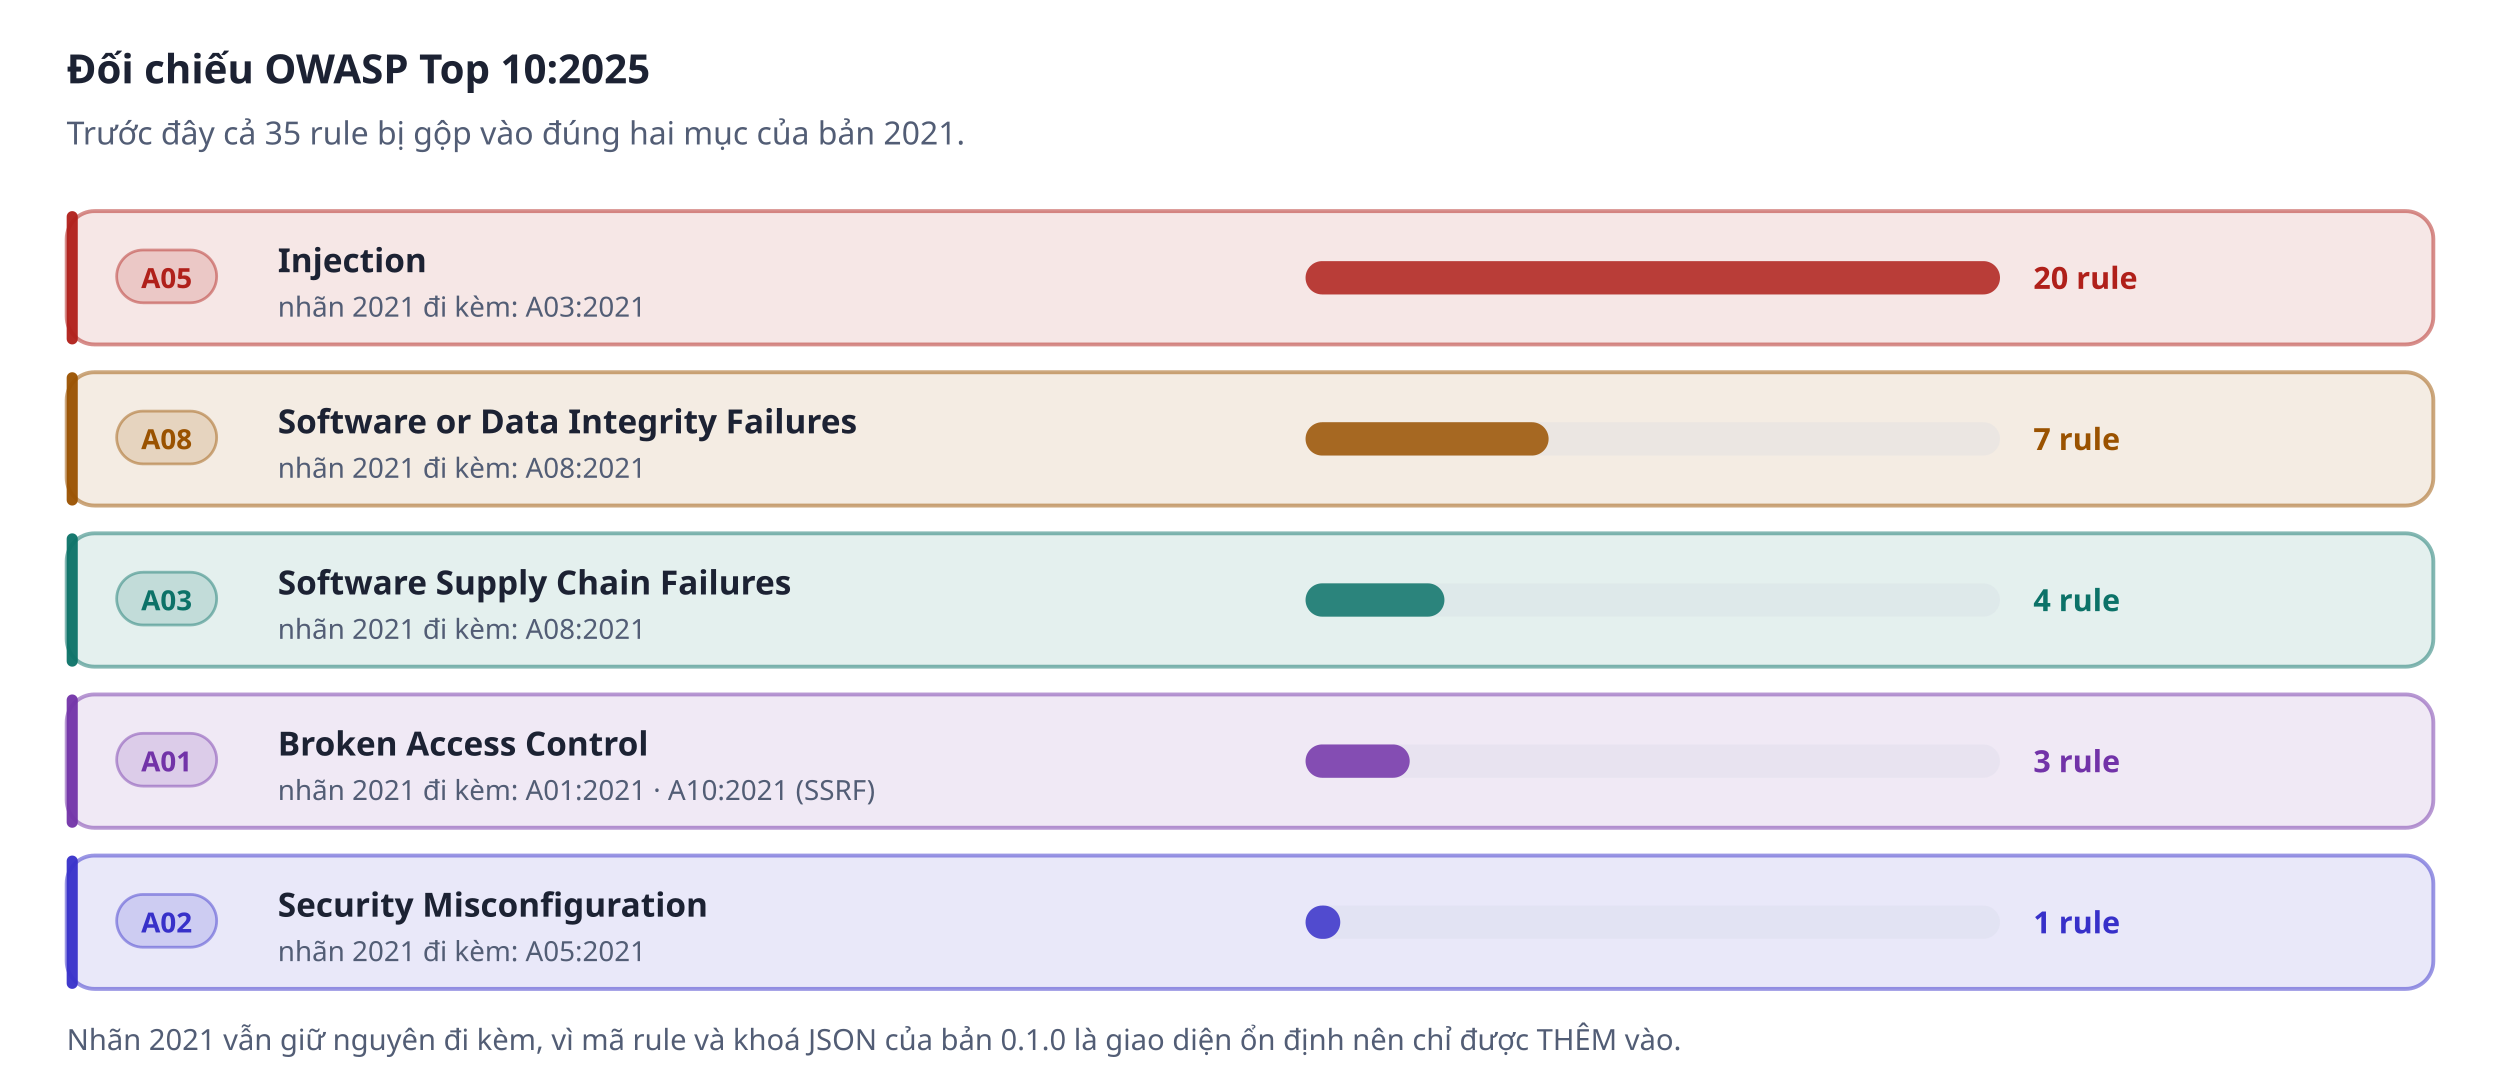
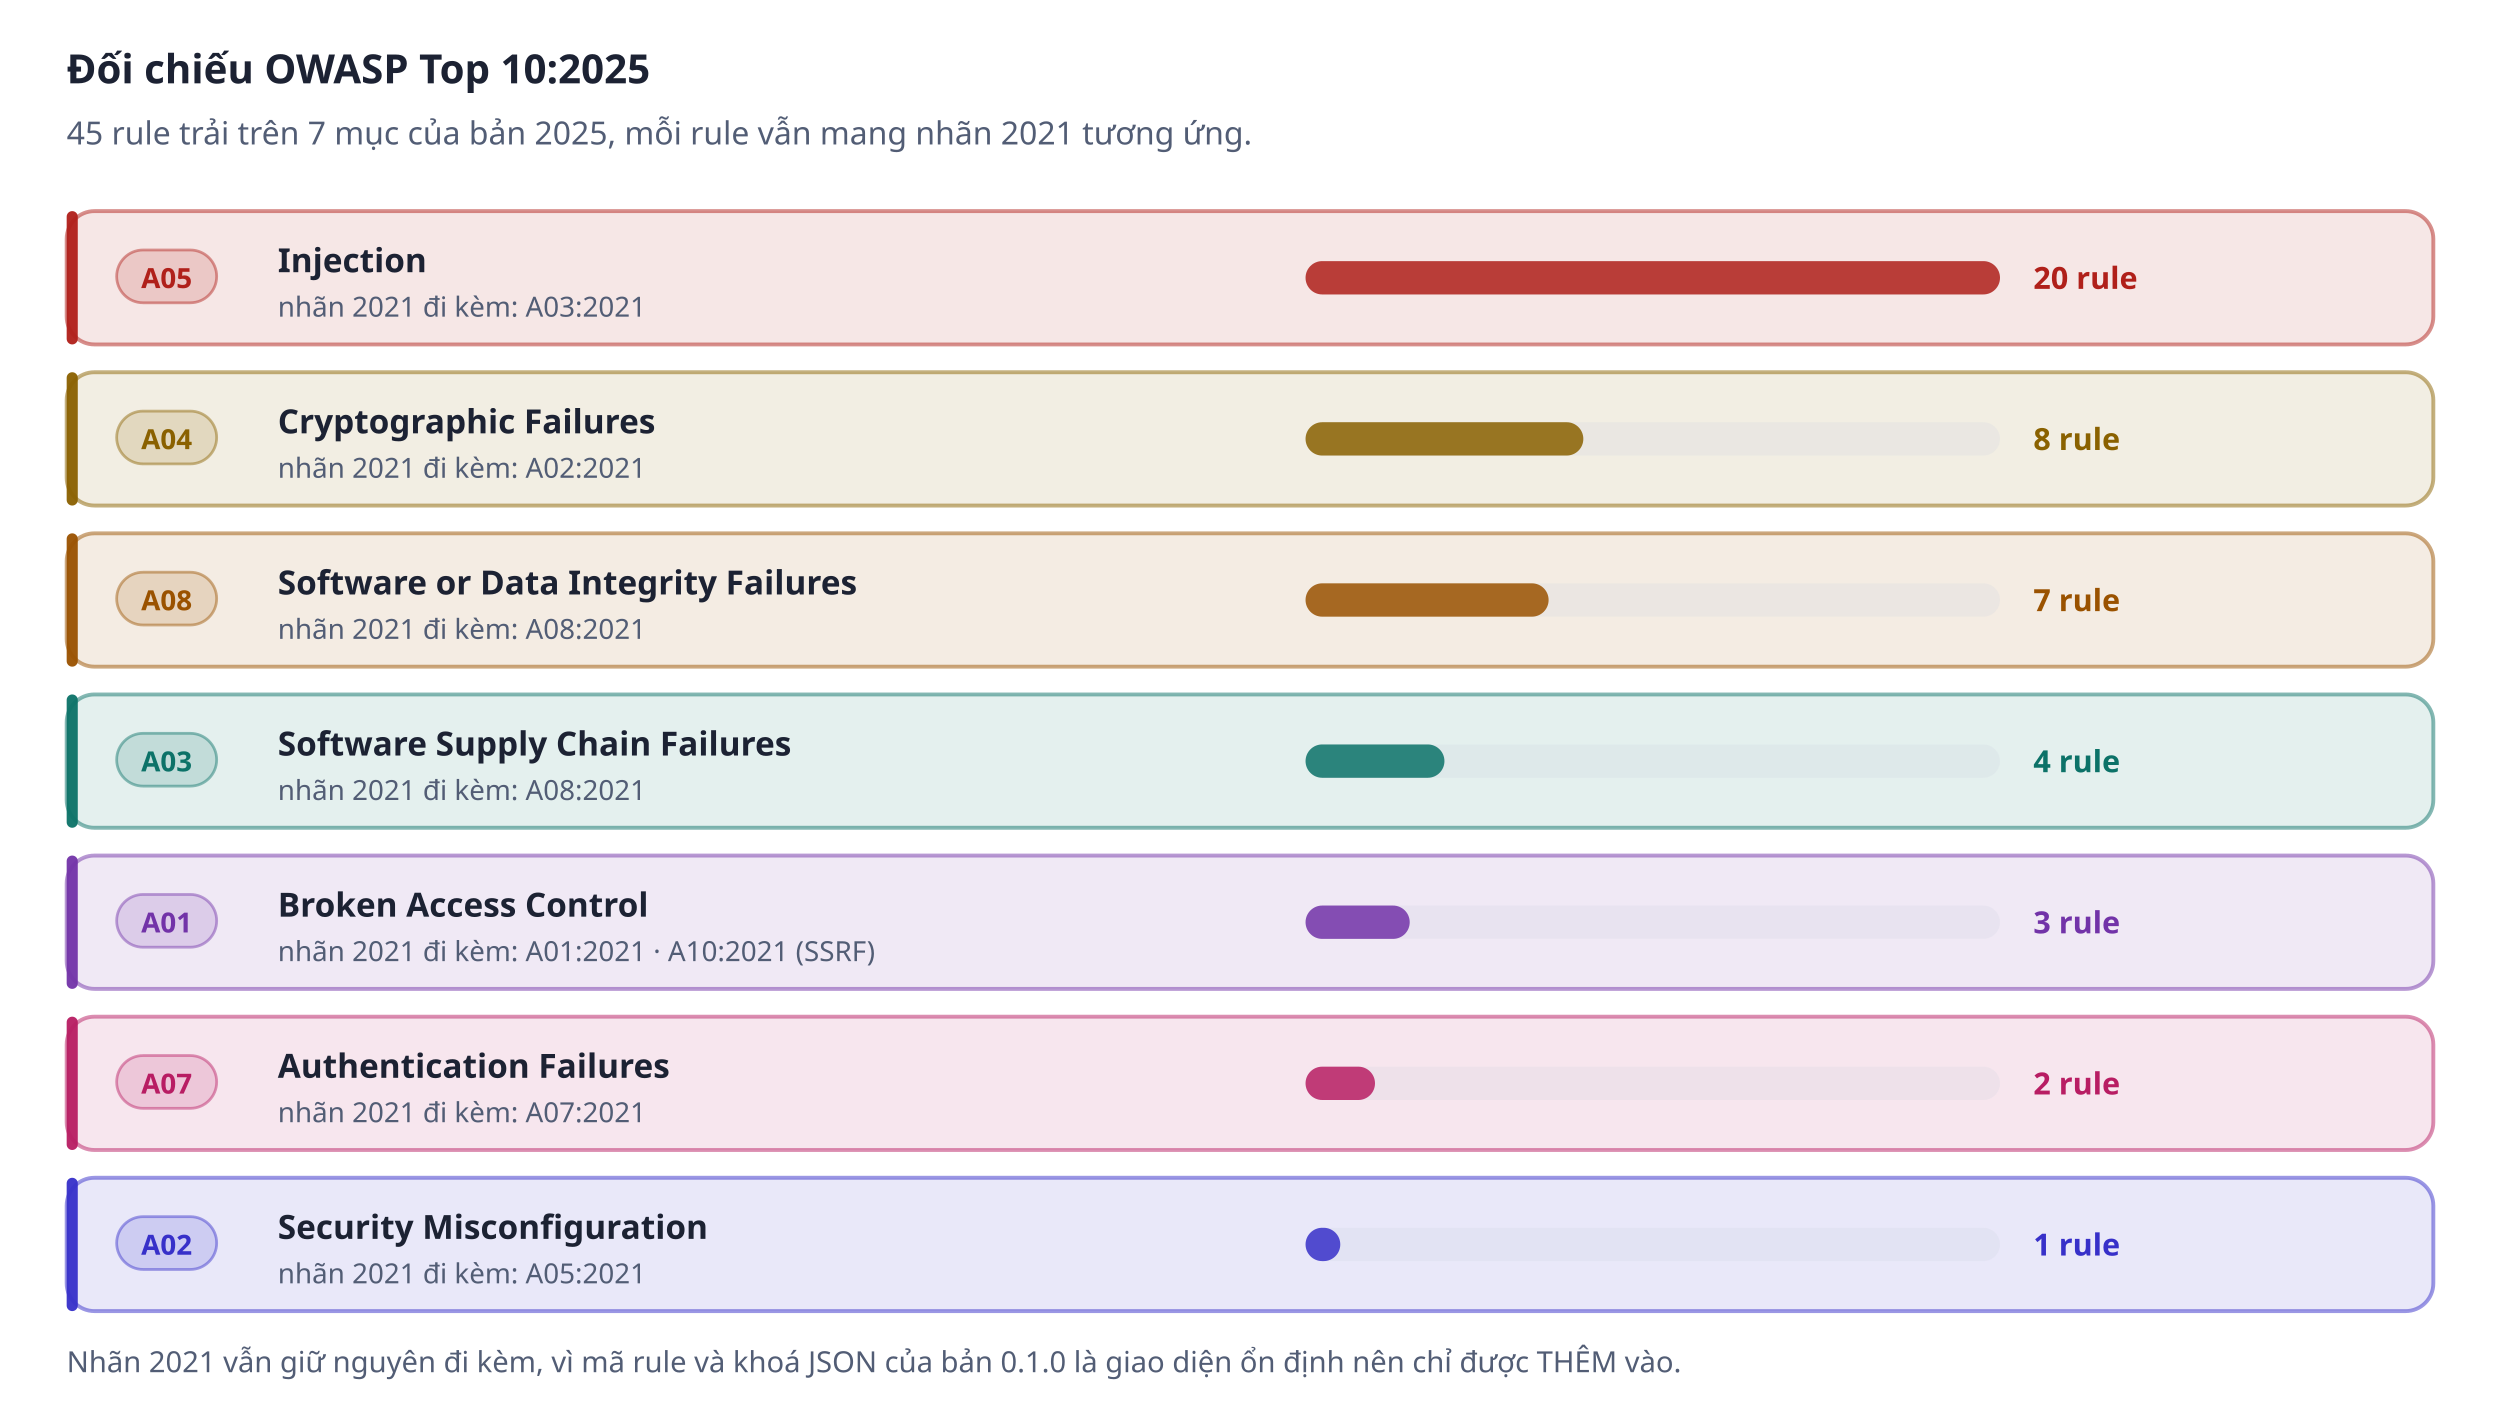
- <svg xmlns="http://www.w3.org/2000/svg" viewBox="0 0 900 392" width="900" height="392" role="img">
+ <svg xmlns="http://www.w3.org/2000/svg" viewBox="0 0 900 508" width="900" height="508" role="img">
  <defs>
    <marker id="alight" viewBox="0 0 10 10" refX="9" refY="5" markerWidth="6" markerHeight="6" orient="auto-start-reverse">
      <path d="M 0 0 L 10 5 L 0 10 z" fill="#525d75" opacity="0.75" />
    </marker>
  </defs>
  <text x="24" y="30" font-family="Segoe UI, system-ui, -apple-system, sans-serif" font-size="14.5" fill="#1c2233" text-anchor="start" font-weight="700">Đối chiếu OWASP Top 10:2025</text>
-   <text x="24" y="52" font-family="Segoe UI, system-ui, -apple-system, sans-serif" font-size="11.5" fill="#525d75" text-anchor="start" font-weight="400">Trước đây cả 35 rule bị gộp vào đúng hai mục của bản 2021.</text>
+   <text x="24" y="52" font-family="Segoe UI, system-ui, -apple-system, sans-serif" font-size="11.5" fill="#525d75" text-anchor="start" font-weight="400">45 rule trải trên 7 mục của bản 2025, mỗi rule vẫn mang nhãn 2021 tương ứng.</text>
  <rect x="24" y="76" width="852" height="48" rx="10" fill="#b0201a" opacity="0.11" />
  <rect x="24" y="76" width="852" height="48" rx="10" fill="none" stroke="#b0201a" stroke-width="1.4" opacity="0.50" />
  <rect x="24" y="76" width="4" height="48" rx="2" fill="#b0201a" opacity="0.95" />
  <rect x="42" y="90" width="36" height="19" rx="9.5" fill="#b0201a" opacity="0.16" />
  <rect x="42" y="90" width="36" height="19" rx="9.5" fill="none" stroke="#b0201a" stroke-width="1" opacity="0.45" />
  <text x="60" y="103.7" font-family="Segoe UI, system-ui, -apple-system, sans-serif" font-size="10" fill="#b0201a" text-anchor="middle" font-weight="700">A05</text>
  <text x="100" y="98" font-family="Segoe UI, system-ui, -apple-system, sans-serif" font-size="12" fill="#1c2233" text-anchor="start" font-weight="700">Injection</text>
  <text x="100" y="114" font-family="Segoe UI, system-ui, -apple-system, sans-serif" font-size="10" fill="#525d75" text-anchor="start" font-weight="400">nhãn 2021 đi kèm: A03:2021</text>
  <rect x="470" y="94" width="250" height="12" rx="6.0" fill="#c9cfdd" opacity="0.20" />
  <rect x="470" y="94" width="250" height="12" rx="6" fill="#b0201a" opacity="0.85" />
  <text x="732" y="104" font-family="Segoe UI, system-ui, -apple-system, sans-serif" font-size="11" fill="#b0201a" text-anchor="start" font-weight="700">20 rule</text>
-   <rect x="24" y="134" width="852" height="48" rx="10" fill="#9a5200" opacity="0.11" />
-   <rect x="24" y="134" width="852" height="48" rx="10" fill="none" stroke="#9a5200" stroke-width="1.4" opacity="0.50" />
-   <rect x="24" y="134" width="4" height="48" rx="2" fill="#9a5200" opacity="0.95" />
-   <rect x="42" y="148" width="36" height="19" rx="9.5" fill="#9a5200" opacity="0.16" />
-   <rect x="42" y="148" width="36" height="19" rx="9.5" fill="none" stroke="#9a5200" stroke-width="1" opacity="0.45" />
-   <text x="60" y="161.7" font-family="Segoe UI, system-ui, -apple-system, sans-serif" font-size="10" fill="#9a5200" text-anchor="middle" font-weight="700">A08</text>
-   <text x="100" y="156" font-family="Segoe UI, system-ui, -apple-system, sans-serif" font-size="12" fill="#1c2233" text-anchor="start" font-weight="700">Software or Data Integrity Failures</text>
-   <text x="100" y="172" font-family="Segoe UI, system-ui, -apple-system, sans-serif" font-size="10" fill="#525d75" text-anchor="start" font-weight="400">nhãn 2021 đi kèm: A08:2021</text>
+   <rect x="24" y="134" width="852" height="48" rx="10" fill="#8a6100" opacity="0.11" />
+   <rect x="24" y="134" width="852" height="48" rx="10" fill="none" stroke="#8a6100" stroke-width="1.4" opacity="0.50" />
+   <rect x="24" y="134" width="4" height="48" rx="2" fill="#8a6100" opacity="0.95" />
+   <rect x="42" y="148" width="36" height="19" rx="9.5" fill="#8a6100" opacity="0.16" />
+   <rect x="42" y="148" width="36" height="19" rx="9.5" fill="none" stroke="#8a6100" stroke-width="1" opacity="0.45" />
+   <text x="60" y="161.7" font-family="Segoe UI, system-ui, -apple-system, sans-serif" font-size="10" fill="#8a6100" text-anchor="middle" font-weight="700">A04</text>
+   <text x="100" y="156" font-family="Segoe UI, system-ui, -apple-system, sans-serif" font-size="12" fill="#1c2233" text-anchor="start" font-weight="700">Cryptographic Failures</text>
+   <text x="100" y="172" font-family="Segoe UI, system-ui, -apple-system, sans-serif" font-size="10" fill="#525d75" text-anchor="start" font-weight="400">nhãn 2021 đi kèm: A02:2021</text>
  <rect x="470" y="152" width="250" height="12" rx="6.0" fill="#c9cfdd" opacity="0.20" />
-   <rect x="470" y="152" width="87.5" height="12" rx="6" fill="#9a5200" opacity="0.85" />
-   <text x="732" y="162" font-family="Segoe UI, system-ui, -apple-system, sans-serif" font-size="11" fill="#9a5200" text-anchor="start" font-weight="700">7 rule</text>
-   <rect x="24" y="192" width="852" height="48" rx="10" fill="#0c7268" opacity="0.11" />
-   <rect x="24" y="192" width="852" height="48" rx="10" fill="none" stroke="#0c7268" stroke-width="1.4" opacity="0.50" />
-   <rect x="24" y="192" width="4" height="48" rx="2" fill="#0c7268" opacity="0.95" />
-   <rect x="42" y="206" width="36" height="19" rx="9.5" fill="#0c7268" opacity="0.16" />
-   <rect x="42" y="206" width="36" height="19" rx="9.5" fill="none" stroke="#0c7268" stroke-width="1" opacity="0.45" />
-   <text x="60" y="219.7" font-family="Segoe UI, system-ui, -apple-system, sans-serif" font-size="10" fill="#0c7268" text-anchor="middle" font-weight="700">A03</text>
-   <text x="100" y="214" font-family="Segoe UI, system-ui, -apple-system, sans-serif" font-size="12" fill="#1c2233" text-anchor="start" font-weight="700">Software Supply Chain Failures</text>
+   <rect x="470" y="152" width="100" height="12" rx="6" fill="#8a6100" opacity="0.85" />
+   <text x="732" y="162" font-family="Segoe UI, system-ui, -apple-system, sans-serif" font-size="11" fill="#8a6100" text-anchor="start" font-weight="700">8 rule</text>
+   <rect x="24" y="192" width="852" height="48" rx="10" fill="#9a5200" opacity="0.11" />
+   <rect x="24" y="192" width="852" height="48" rx="10" fill="none" stroke="#9a5200" stroke-width="1.4" opacity="0.50" />
+   <rect x="24" y="192" width="4" height="48" rx="2" fill="#9a5200" opacity="0.95" />
+   <rect x="42" y="206" width="36" height="19" rx="9.5" fill="#9a5200" opacity="0.16" />
+   <rect x="42" y="206" width="36" height="19" rx="9.5" fill="none" stroke="#9a5200" stroke-width="1" opacity="0.45" />
+   <text x="60" y="219.7" font-family="Segoe UI, system-ui, -apple-system, sans-serif" font-size="10" fill="#9a5200" text-anchor="middle" font-weight="700">A08</text>
+   <text x="100" y="214" font-family="Segoe UI, system-ui, -apple-system, sans-serif" font-size="12" fill="#1c2233" text-anchor="start" font-weight="700">Software or Data Integrity Failures</text>
  <text x="100" y="230" font-family="Segoe UI, system-ui, -apple-system, sans-serif" font-size="10" fill="#525d75" text-anchor="start" font-weight="400">nhãn 2021 đi kèm: A08:2021</text>
  <rect x="470" y="210" width="250" height="12" rx="6.0" fill="#c9cfdd" opacity="0.20" />
-   <rect x="470" y="210" width="50" height="12" rx="6" fill="#0c7268" opacity="0.85" />
-   <text x="732" y="220" font-family="Segoe UI, system-ui, -apple-system, sans-serif" font-size="11" fill="#0c7268" text-anchor="start" font-weight="700">4 rule</text>
-   <rect x="24" y="250" width="852" height="48" rx="10" fill="#7233a8" opacity="0.11" />
-   <rect x="24" y="250" width="852" height="48" rx="10" fill="none" stroke="#7233a8" stroke-width="1.4" opacity="0.50" />
-   <rect x="24" y="250" width="4" height="48" rx="2" fill="#7233a8" opacity="0.95" />
-   <rect x="42" y="264" width="36" height="19" rx="9.5" fill="#7233a8" opacity="0.16" />
-   <rect x="42" y="264" width="36" height="19" rx="9.5" fill="none" stroke="#7233a8" stroke-width="1" opacity="0.45" />
-   <text x="60" y="277.7" font-family="Segoe UI, system-ui, -apple-system, sans-serif" font-size="10" fill="#7233a8" text-anchor="middle" font-weight="700">A01</text>
-   <text x="100" y="272" font-family="Segoe UI, system-ui, -apple-system, sans-serif" font-size="12" fill="#1c2233" text-anchor="start" font-weight="700">Broken Access Control</text>
-   <text x="100" y="288" font-family="Segoe UI, system-ui, -apple-system, sans-serif" font-size="10" fill="#525d75" text-anchor="start" font-weight="400">nhãn 2021 đi kèm: A01:2021 · A10:2021 (SSRF)</text>
+   <rect x="470" y="210" width="87.5" height="12" rx="6" fill="#9a5200" opacity="0.85" />
+   <text x="732" y="220" font-family="Segoe UI, system-ui, -apple-system, sans-serif" font-size="11" fill="#9a5200" text-anchor="start" font-weight="700">7 rule</text>
+   <rect x="24" y="250" width="852" height="48" rx="10" fill="#0c7268" opacity="0.11" />
+   <rect x="24" y="250" width="852" height="48" rx="10" fill="none" stroke="#0c7268" stroke-width="1.4" opacity="0.50" />
+   <rect x="24" y="250" width="4" height="48" rx="2" fill="#0c7268" opacity="0.95" />
+   <rect x="42" y="264" width="36" height="19" rx="9.5" fill="#0c7268" opacity="0.16" />
+   <rect x="42" y="264" width="36" height="19" rx="9.5" fill="none" stroke="#0c7268" stroke-width="1" opacity="0.45" />
+   <text x="60" y="277.7" font-family="Segoe UI, system-ui, -apple-system, sans-serif" font-size="10" fill="#0c7268" text-anchor="middle" font-weight="700">A03</text>
+   <text x="100" y="272" font-family="Segoe UI, system-ui, -apple-system, sans-serif" font-size="12" fill="#1c2233" text-anchor="start" font-weight="700">Software Supply Chain Failures</text>
+   <text x="100" y="288" font-family="Segoe UI, system-ui, -apple-system, sans-serif" font-size="10" fill="#525d75" text-anchor="start" font-weight="400">nhãn 2021 đi kèm: A08:2021</text>
  <rect x="470" y="268" width="250" height="12" rx="6.0" fill="#c9cfdd" opacity="0.20" />
-   <rect x="470" y="268" width="37.5" height="12" rx="6" fill="#7233a8" opacity="0.85" />
-   <text x="732" y="278" font-family="Segoe UI, system-ui, -apple-system, sans-serif" font-size="11" fill="#7233a8" text-anchor="start" font-weight="700">3 rule</text>
-   <rect x="24" y="308" width="852" height="48" rx="10" fill="#3730c9" opacity="0.11" />
-   <rect x="24" y="308" width="852" height="48" rx="10" fill="none" stroke="#3730c9" stroke-width="1.4" opacity="0.50" />
-   <rect x="24" y="308" width="4" height="48" rx="2" fill="#3730c9" opacity="0.95" />
-   <rect x="42" y="322" width="36" height="19" rx="9.5" fill="#3730c9" opacity="0.16" />
-   <rect x="42" y="322" width="36" height="19" rx="9.5" fill="none" stroke="#3730c9" stroke-width="1" opacity="0.45" />
-   <text x="60" y="335.7" font-family="Segoe UI, system-ui, -apple-system, sans-serif" font-size="10" fill="#3730c9" text-anchor="middle" font-weight="700">A02</text>
-   <text x="100" y="330" font-family="Segoe UI, system-ui, -apple-system, sans-serif" font-size="12" fill="#1c2233" text-anchor="start" font-weight="700">Security Misconfiguration</text>
-   <text x="100" y="346" font-family="Segoe UI, system-ui, -apple-system, sans-serif" font-size="10" fill="#525d75" text-anchor="start" font-weight="400">nhãn 2021 đi kèm: A05:2021</text>
+   <rect x="470" y="268" width="50" height="12" rx="6" fill="#0c7268" opacity="0.85" />
+   <text x="732" y="278" font-family="Segoe UI, system-ui, -apple-system, sans-serif" font-size="11" fill="#0c7268" text-anchor="start" font-weight="700">4 rule</text>
+   <rect x="24" y="308" width="852" height="48" rx="10" fill="#7233a8" opacity="0.11" />
+   <rect x="24" y="308" width="852" height="48" rx="10" fill="none" stroke="#7233a8" stroke-width="1.4" opacity="0.50" />
+   <rect x="24" y="308" width="4" height="48" rx="2" fill="#7233a8" opacity="0.95" />
+   <rect x="42" y="322" width="36" height="19" rx="9.5" fill="#7233a8" opacity="0.16" />
+   <rect x="42" y="322" width="36" height="19" rx="9.5" fill="none" stroke="#7233a8" stroke-width="1" opacity="0.45" />
+   <text x="60" y="335.7" font-family="Segoe UI, system-ui, -apple-system, sans-serif" font-size="10" fill="#7233a8" text-anchor="middle" font-weight="700">A01</text>
+   <text x="100" y="330" font-family="Segoe UI, system-ui, -apple-system, sans-serif" font-size="12" fill="#1c2233" text-anchor="start" font-weight="700">Broken Access Control</text>
+   <text x="100" y="346" font-family="Segoe UI, system-ui, -apple-system, sans-serif" font-size="10" fill="#525d75" text-anchor="start" font-weight="400">nhãn 2021 đi kèm: A01:2021 · A10:2021 (SSRF)</text>
  <rect x="470" y="326" width="250" height="12" rx="6.0" fill="#c9cfdd" opacity="0.20" />
-   <rect x="470" y="326" width="12.5" height="12" rx="6" fill="#3730c9" opacity="0.85" />
-   <text x="732" y="336" font-family="Segoe UI, system-ui, -apple-system, sans-serif" font-size="11" fill="#3730c9" text-anchor="start" font-weight="700">1 rule</text>
-   <text x="24" y="378" font-family="Segoe UI, system-ui, -apple-system, sans-serif" font-size="10.5" fill="#525d75" text-anchor="start" font-weight="400">Nhãn 2021 vẫn giữ nguyên đi kèm, vì mã rule và khoá JSON của bản 0.1.0 là giao diện ổn định nên chỉ được THÊM vào.</text>
+   <rect x="470" y="326" width="37.5" height="12" rx="6" fill="#7233a8" opacity="0.85" />
+   <text x="732" y="336" font-family="Segoe UI, system-ui, -apple-system, sans-serif" font-size="11" fill="#7233a8" text-anchor="start" font-weight="700">3 rule</text>
+   <rect x="24" y="366" width="852" height="48" rx="10" fill="#b81d63" opacity="0.11" />
+   <rect x="24" y="366" width="852" height="48" rx="10" fill="none" stroke="#b81d63" stroke-width="1.4" opacity="0.50" />
+   <rect x="24" y="366" width="4" height="48" rx="2" fill="#b81d63" opacity="0.95" />
+   <rect x="42" y="380" width="36" height="19" rx="9.5" fill="#b81d63" opacity="0.16" />
+   <rect x="42" y="380" width="36" height="19" rx="9.5" fill="none" stroke="#b81d63" stroke-width="1" opacity="0.45" />
+   <text x="60" y="393.7" font-family="Segoe UI, system-ui, -apple-system, sans-serif" font-size="10" fill="#b81d63" text-anchor="middle" font-weight="700">A07</text>
+   <text x="100" y="388" font-family="Segoe UI, system-ui, -apple-system, sans-serif" font-size="12" fill="#1c2233" text-anchor="start" font-weight="700">Authentication Failures</text>
+   <text x="100" y="404" font-family="Segoe UI, system-ui, -apple-system, sans-serif" font-size="10" fill="#525d75" text-anchor="start" font-weight="400">nhãn 2021 đi kèm: A07:2021</text>
+   <rect x="470" y="384" width="250" height="12" rx="6.0" fill="#c9cfdd" opacity="0.20" />
+   <rect x="470" y="384" width="25" height="12" rx="6" fill="#b81d63" opacity="0.85" />
+   <text x="732" y="394" font-family="Segoe UI, system-ui, -apple-system, sans-serif" font-size="11" fill="#b81d63" text-anchor="start" font-weight="700">2 rule</text>
+   <rect x="24" y="424" width="852" height="48" rx="10" fill="#3730c9" opacity="0.11" />
+   <rect x="24" y="424" width="852" height="48" rx="10" fill="none" stroke="#3730c9" stroke-width="1.4" opacity="0.50" />
+   <rect x="24" y="424" width="4" height="48" rx="2" fill="#3730c9" opacity="0.95" />
+   <rect x="42" y="438" width="36" height="19" rx="9.5" fill="#3730c9" opacity="0.16" />
+   <rect x="42" y="438" width="36" height="19" rx="9.5" fill="none" stroke="#3730c9" stroke-width="1" opacity="0.45" />
+   <text x="60" y="451.7" font-family="Segoe UI, system-ui, -apple-system, sans-serif" font-size="10" fill="#3730c9" text-anchor="middle" font-weight="700">A02</text>
+   <text x="100" y="446" font-family="Segoe UI, system-ui, -apple-system, sans-serif" font-size="12" fill="#1c2233" text-anchor="start" font-weight="700">Security Misconfiguration</text>
+   <text x="100" y="462" font-family="Segoe UI, system-ui, -apple-system, sans-serif" font-size="10" fill="#525d75" text-anchor="start" font-weight="400">nhãn 2021 đi kèm: A05:2021</text>
+   <rect x="470" y="442" width="250" height="12" rx="6.0" fill="#c9cfdd" opacity="0.20" />
+   <rect x="470" y="442" width="12.5" height="12" rx="6" fill="#3730c9" opacity="0.85" />
+   <text x="732" y="452" font-family="Segoe UI, system-ui, -apple-system, sans-serif" font-size="11" fill="#3730c9" text-anchor="start" font-weight="700">1 rule</text>
+   <text x="24" y="494" font-family="Segoe UI, system-ui, -apple-system, sans-serif" font-size="10.5" fill="#525d75" text-anchor="start" font-weight="400">Nhãn 2021 vẫn giữ nguyên đi kèm, vì mã rule và khoá JSON của bản 0.1.0 là giao diện ổn định nên chỉ được THÊM vào.</text>
</svg>
